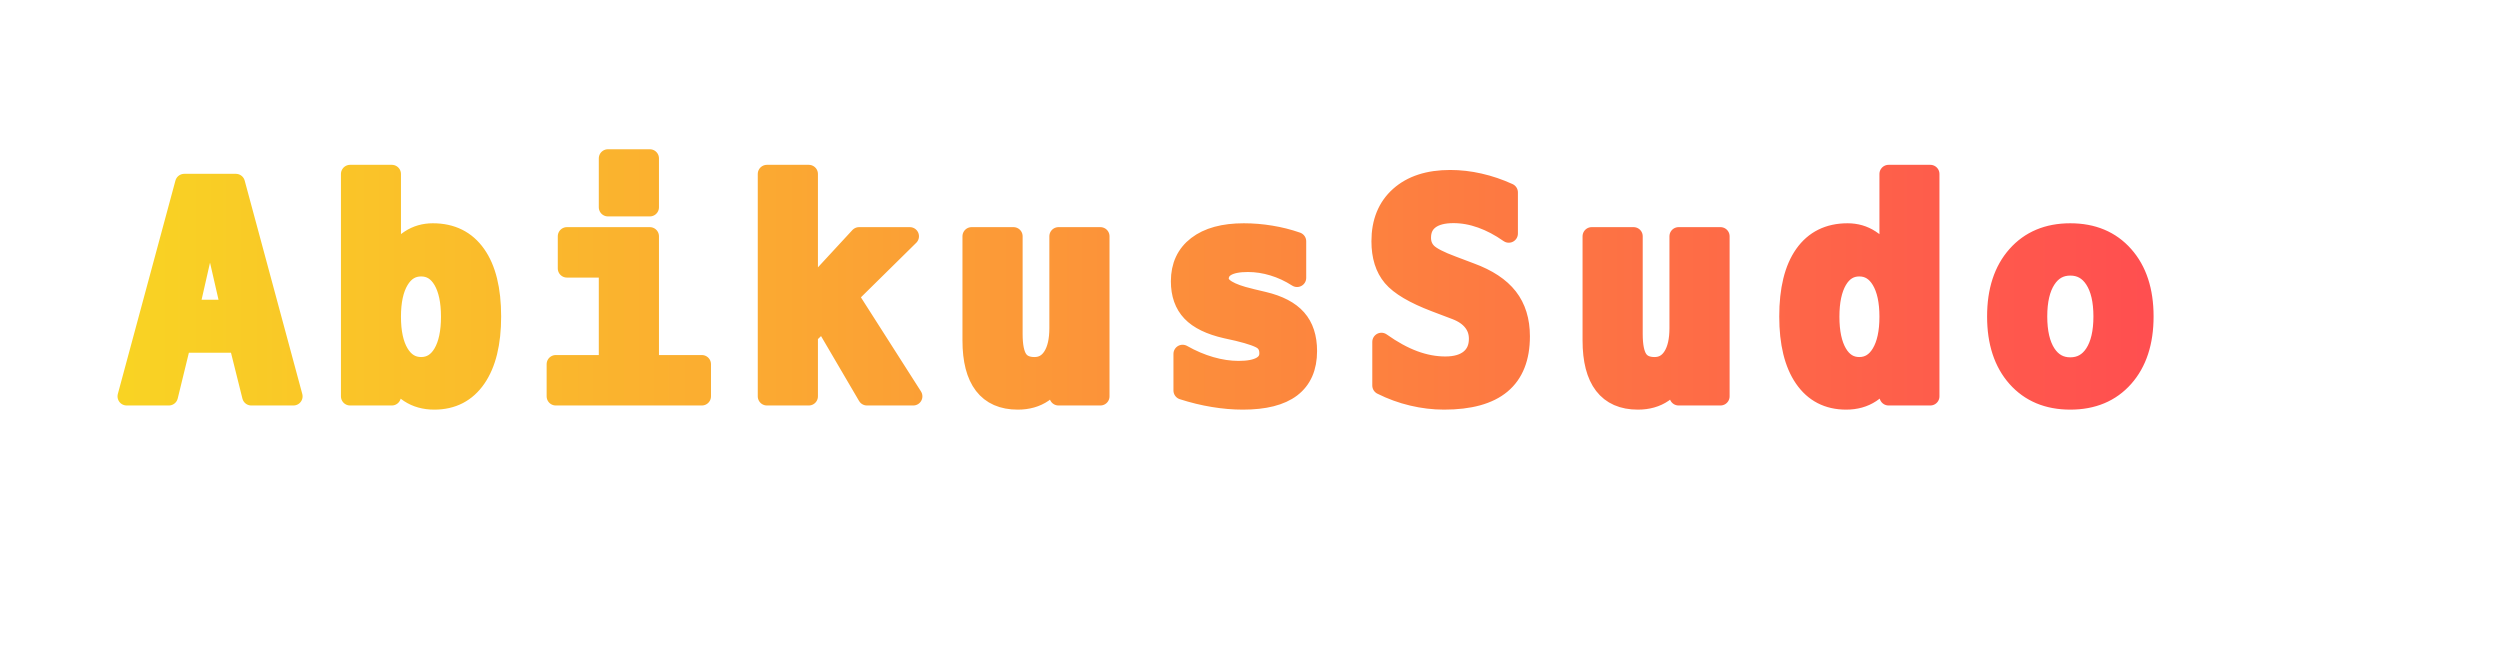
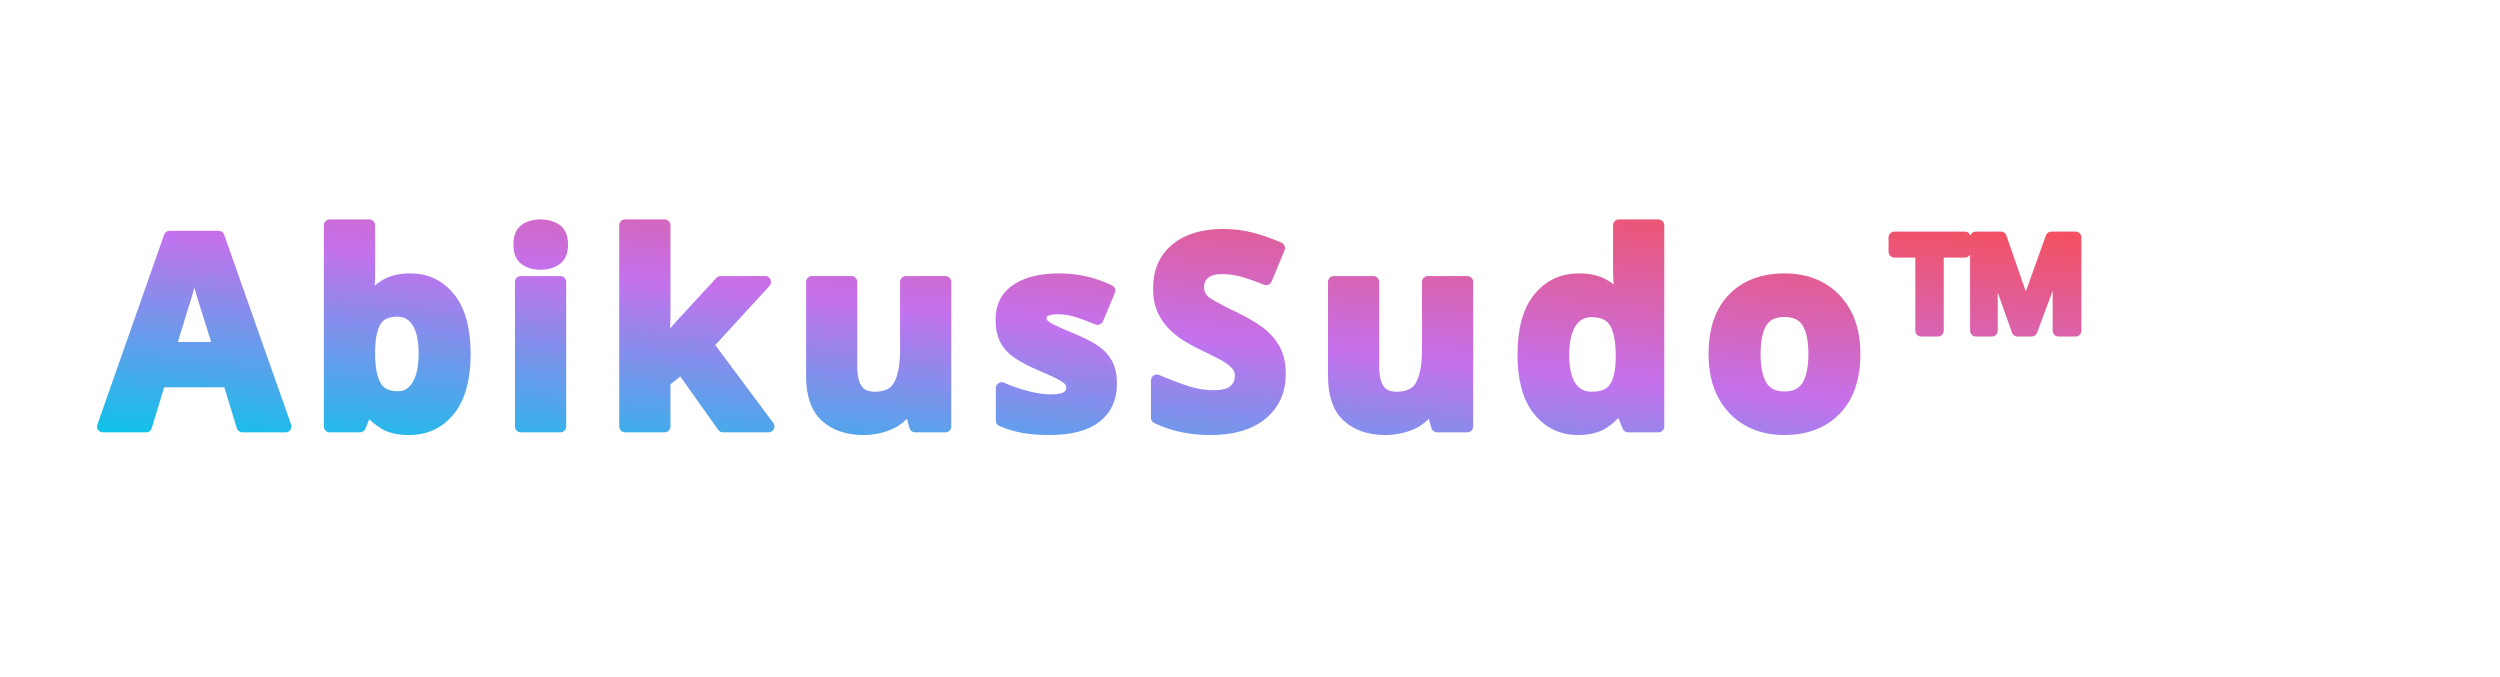
- <svg xmlns="http://www.w3.org/2000/svg" width="820" height="220" viewBox="0 0 820 220">
+ <svg xmlns="http://www.w3.org/2000/svg" width="850" height="230" viewBox="0 0 850 230">
  <defs>
-     <linearGradient id="curkusGradient" x1="0%" y1="0%" x2="100%" y2="0%">
-       <stop offset="0%" stop-color="#f9d423">
-         <animate attributeName="stop-color" values="#ff4e50;#fc913a;#f9d423;#ff4e50" dur="8s" repeatCount="indefinite" />
+     <linearGradient id="abikusGradient" x1="0%" y1="100%" x2="100%" y2="0%">
+       <stop offset="0%" stop-color="#12c2e9">
+         <animate attributeName="stop-color" values="#12c2e9;#c471ed;#f64f59;#12c2e9" dur="10s" repeatCount="indefinite" />
      </stop>
-       <stop offset="50%" stop-color="#fc913a">
-         <animate attributeName="stop-color" values="#fc913a;#f9d423;#24c6dc;#fc913a" dur="8s" repeatCount="indefinite" />
+       <stop offset="50%" stop-color="#c471ed">
+         <animate attributeName="stop-color" values="#c471ed;#f64f59;#12c2e9;#c471ed" dur="10s" repeatCount="indefinite" />
      </stop>
-       <stop offset="100%" stop-color="#ff4e50">
-         <animate attributeName="stop-color" values="#f9d423;#24c6dc;#ff4e50;#f9d423" dur="8s" repeatCount="indefinite" />
+       <stop offset="100%" stop-color="#f64f59">
+         <animate attributeName="stop-color" values="#f64f59;#12c2e9;#c471ed;#f64f59" dur="10s" repeatCount="indefinite" />
      </stop>
    </linearGradient>
  </defs>
-   <text x="40" y="130" fill="url(#curkusGradient)" stroke="url(#curkusGradient)" stroke-width="6" paint-order="stroke fill" stroke-linejoin="round" stroke-linecap="round" font-family="JetBrains Mono, Fira Code, Consolas, Menlo, monospace" font-size="96" font-weight="800" letter-spacing="10" style="font-kerning: none;">
-     AbikusSudo
+   <text x="35" y="145" fill="url(#abikusGradient)" stroke="url(#abikusGradient)" stroke-width="4" paint-order="stroke fill" stroke-linejoin="round" stroke-linecap="round" font-family="Segoe UI Black, Arial Black, sans-serif" font-size="90" font-weight="900" letter-spacing="8" style="font-kerning: none;">
+     AbikusSudo™
  </text>
</svg>
